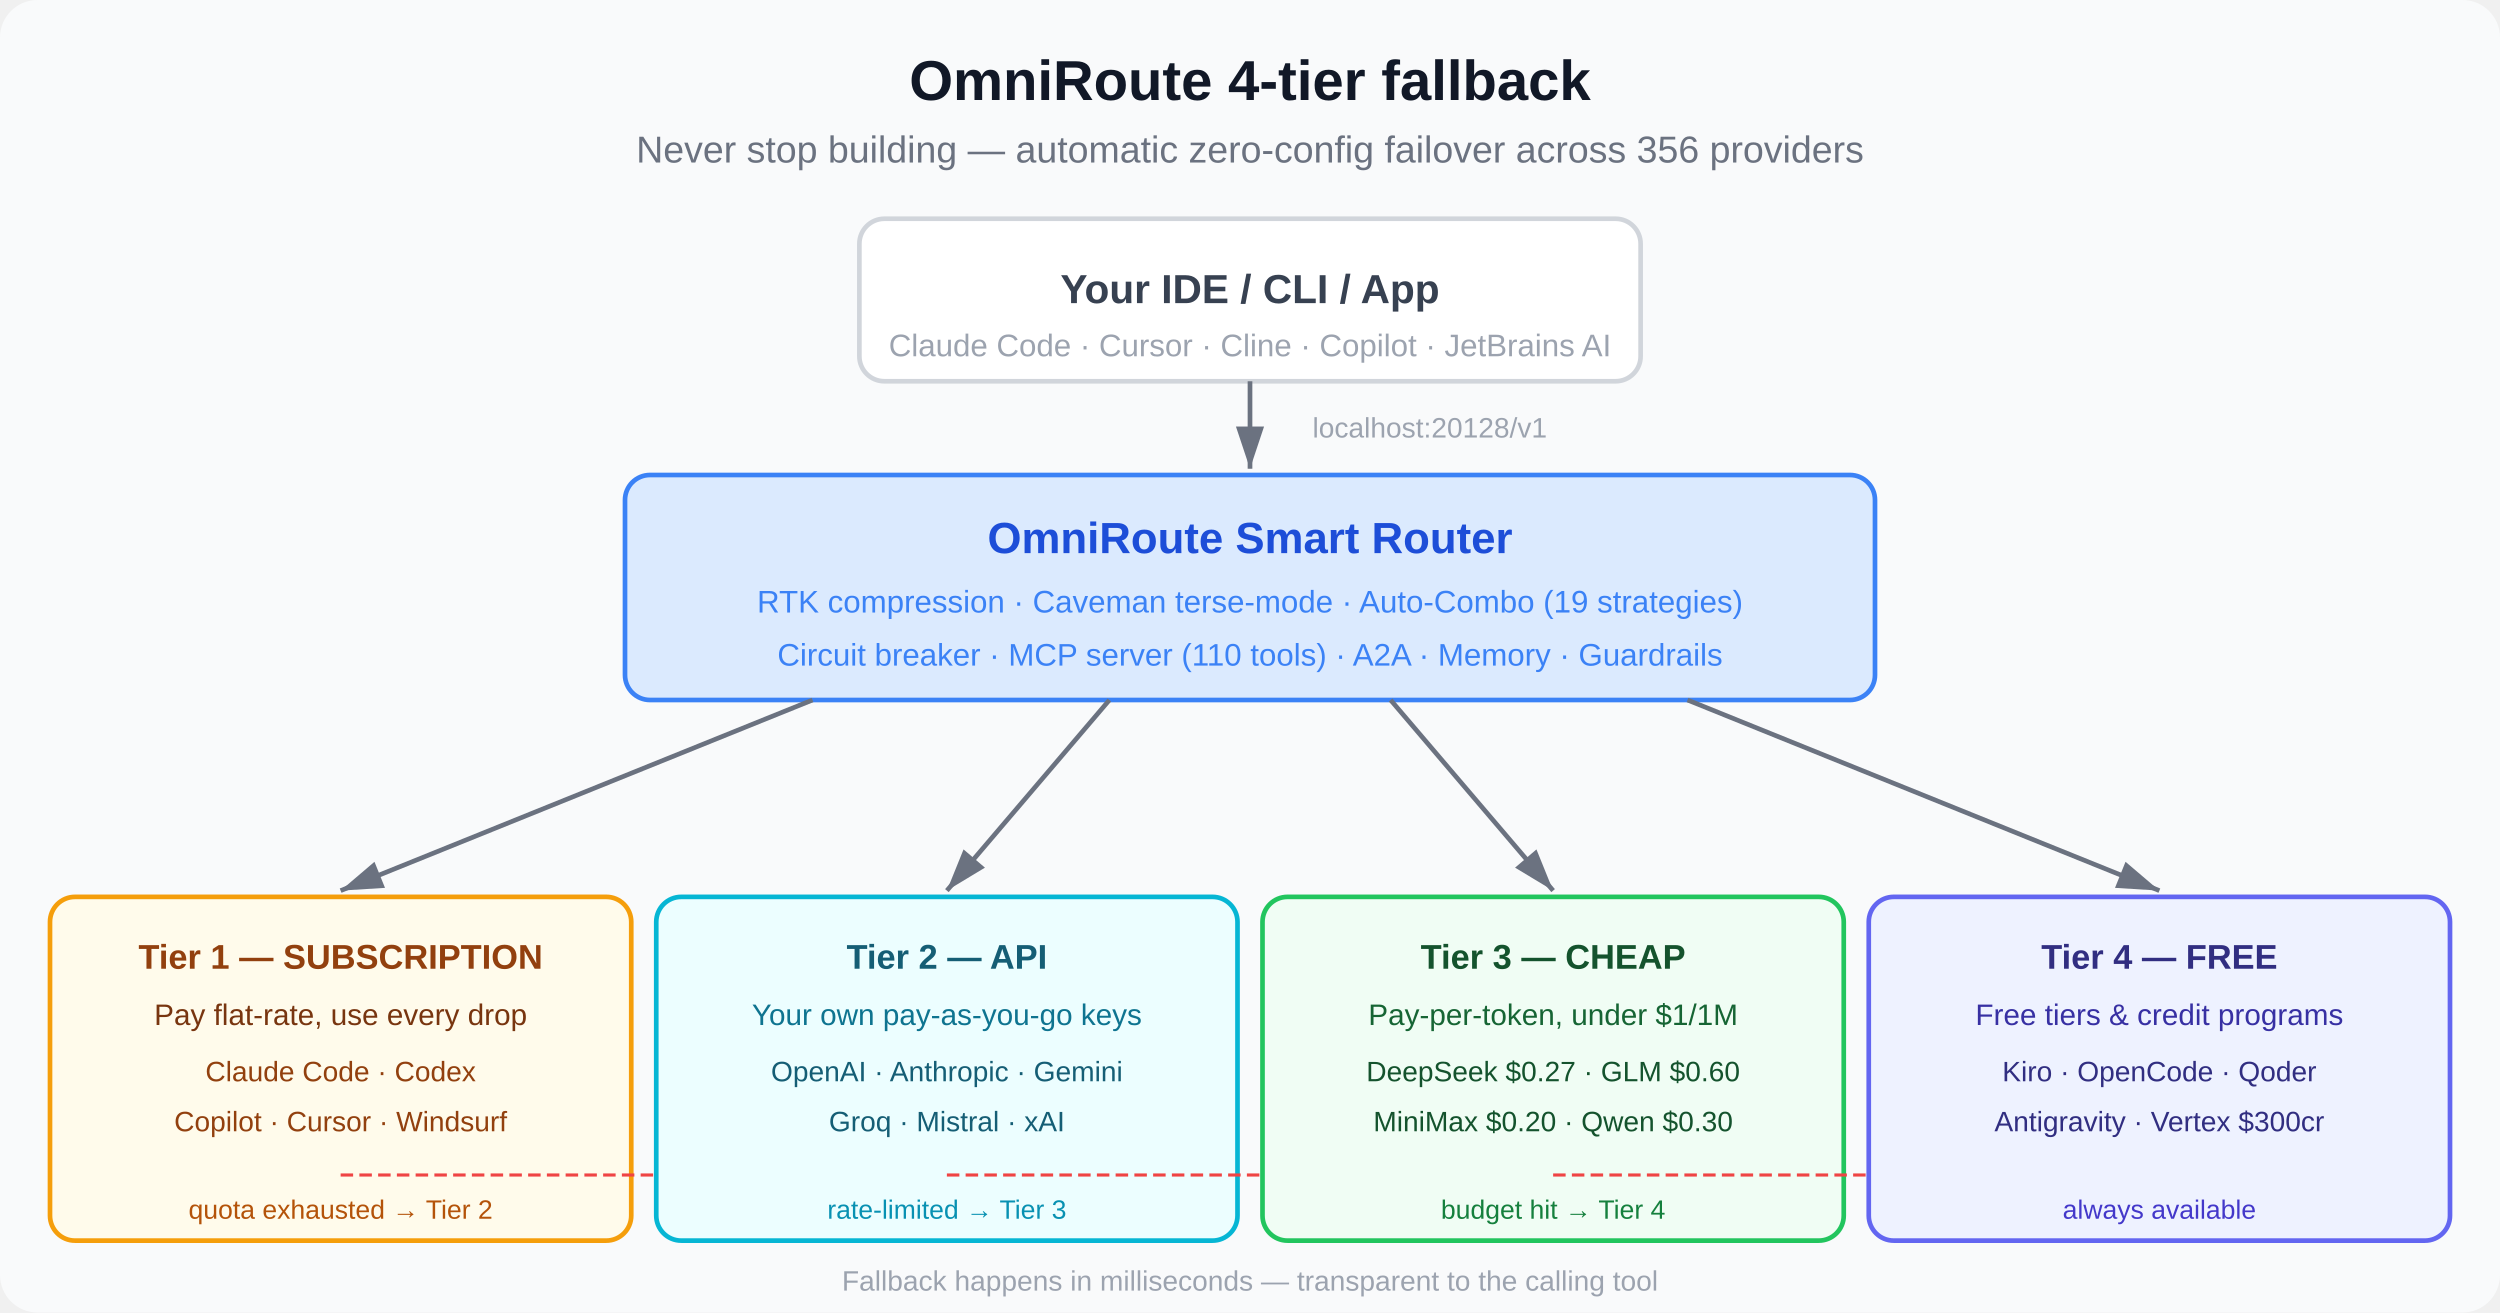
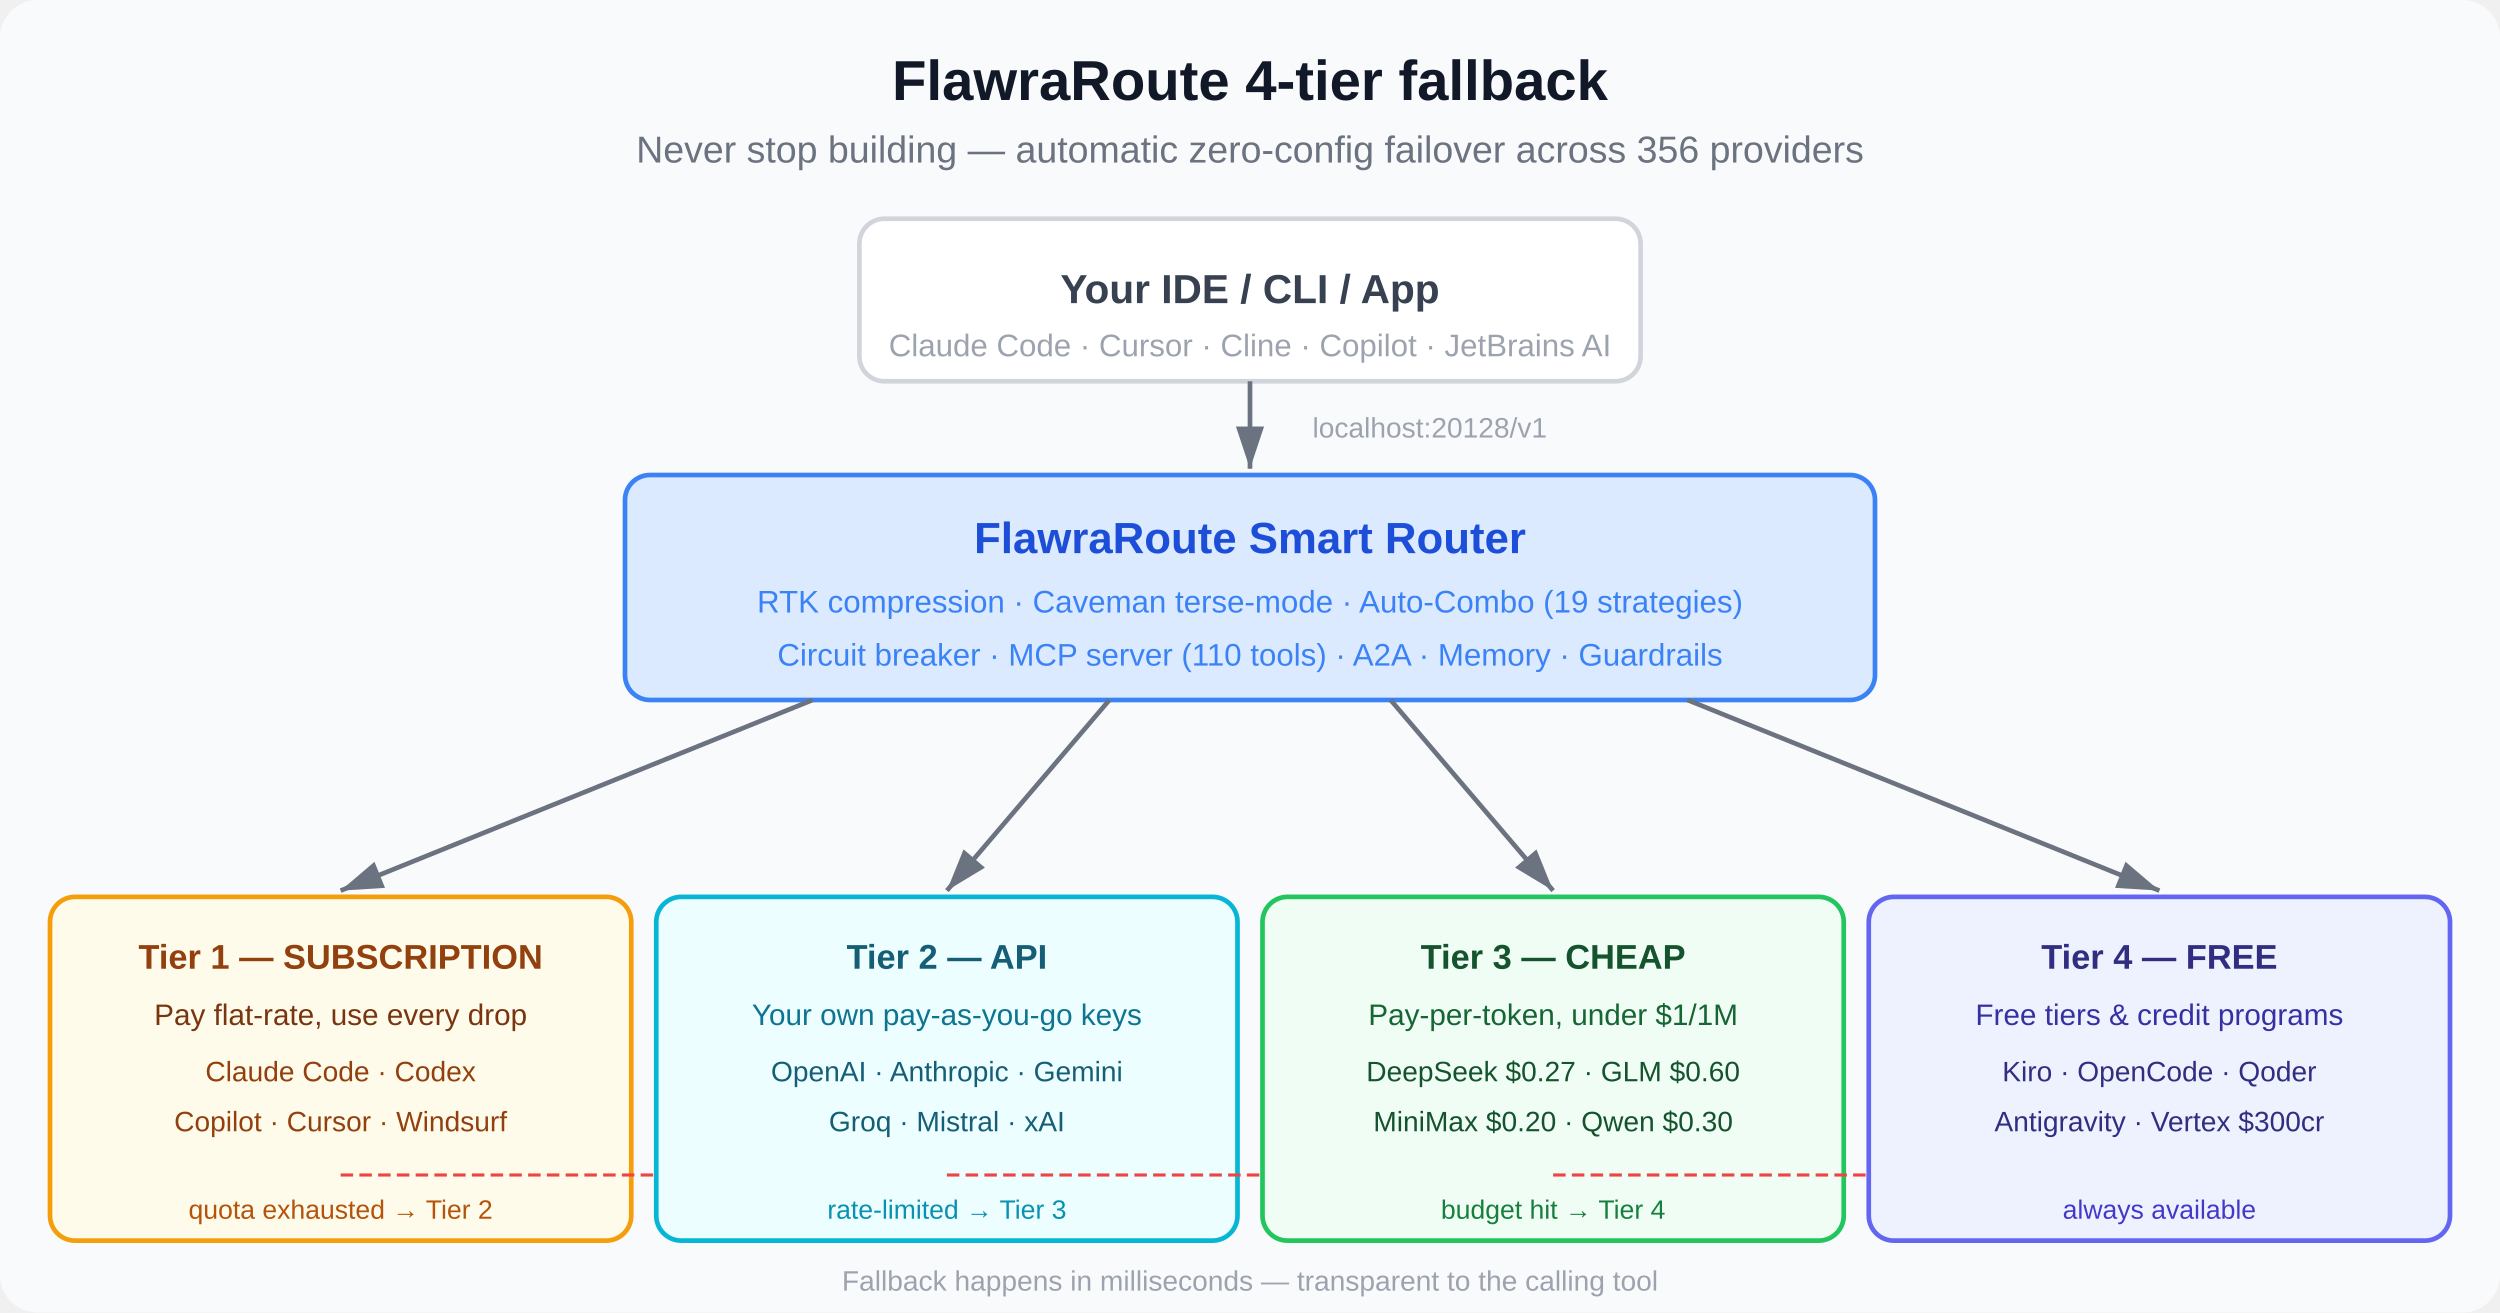
- <svg xmlns="http://www.w3.org/2000/svg" viewBox="0 0 800 420" font-family="system-ui, -apple-system, Segoe UI, Arial, Helvetica, sans-serif" role="img" aria-label="OmniRoute 4-tier fallback: your IDE or CLI calls one local endpoint and the OmniRoute Smart Router fails over across 356 providers in 4 tiers — Tier 1 Subscription, Tier 2 API, Tier 3 Cheap, Tier 4 Free.">
+ <svg xmlns="http://www.w3.org/2000/svg" viewBox="0 0 800 420" font-family="system-ui, -apple-system, Segoe UI, Arial, Helvetica, sans-serif" role="img" aria-label="FlawraRoute 4-tier fallback: your IDE or CLI calls one local endpoint and the FlawraRoute Smart Router fails over across 356 providers in 4 tiers — Tier 1 Subscription, Tier 2 API, Tier 3 Cheap, Tier 4 Free.">
  <defs>
    <marker id="arrow-light" markerWidth="10" markerHeight="10" refX="9" refY="3" orient="auto">
      <path d="M0,0 L0,6 L9,3 z" fill="#6b7280" />
    </marker>
    <marker id="arrow-fallback-light" markerWidth="10" markerHeight="10" refX="9" refY="3" orient="auto">
      <path d="M0,0 L0,6 L9,3 z" fill="#ef4444" />
    </marker>
  </defs>
  <rect width="800" height="420" fill="#f9fafb" rx="12" />
-   <text x="400" y="32" text-anchor="middle" font-size="18" font-weight="700" fill="#111827">OmniRoute 4-tier fallback</text>
+   <text x="400" y="32" text-anchor="middle" font-size="18" font-weight="700" fill="#111827">FlawraRoute 4-tier fallback</text>
  <text x="400" y="52" text-anchor="middle" font-size="12" fill="#6b7280">Never stop building — automatic zero-config failover across 356 providers</text>
  <rect x="275" y="70" width="250" height="52" rx="8" fill="#ffffff" stroke="#d1d5db" stroke-width="1.5" />
  <text x="400" y="97" text-anchor="middle" font-size="13" font-weight="600" fill="#374151">Your IDE / CLI / App</text>
  <text x="400" y="114" text-anchor="middle" font-size="10" fill="#9ca3af">Claude Code · Cursor · Cline · Copilot · JetBrains AI</text>
  <line x1="400" y1="122" x2="400" y2="150" stroke="#6b7280" stroke-width="1.5" marker-end="url(#arrow-light)" />
  <text x="420" y="140" font-size="9" fill="#9ca3af">localhost:20128/v1</text>
  <rect x="200" y="152" width="400" height="72" rx="8" fill="#dbeafe" stroke="#3b82f6" stroke-width="1.5" />
-   <text x="400" y="177" text-anchor="middle" font-size="14" font-weight="700" fill="#1d4ed8">OmniRoute Smart Router</text>
+   <text x="400" y="177" text-anchor="middle" font-size="14" font-weight="700" fill="#1d4ed8">FlawraRoute Smart Router</text>
  <text x="400" y="196" text-anchor="middle" font-size="10" fill="#3b82f6">RTK compression · Caveman terse-mode · Auto-Combo (19 strategies)</text>
  <text x="400" y="213" text-anchor="middle" font-size="10" fill="#3b82f6">Circuit breaker · MCP server (110 tools) · A2A · Memory · Guardrails</text>
  <line x1="260" y1="224" x2="109" y2="285" stroke="#6b7280" stroke-width="1.5" marker-end="url(#arrow-light)" />
  <line x1="355" y1="224" x2="303" y2="285" stroke="#6b7280" stroke-width="1.5" marker-end="url(#arrow-light)" />
  <line x1="445" y1="224" x2="497" y2="285" stroke="#6b7280" stroke-width="1.5" marker-end="url(#arrow-light)" />
  <line x1="540" y1="224" x2="691" y2="285" stroke="#6b7280" stroke-width="1.5" marker-end="url(#arrow-light)" />
  <rect x="16" y="287" width="186" height="110" rx="8" fill="#fffbeb" stroke="#f59e0b" stroke-width="1.5" />
  <text x="109" y="310" text-anchor="middle" font-size="11" font-weight="700" fill="#92400e">Tier 1 — SUBSCRIPTION</text>
  <text x="109" y="328" text-anchor="middle" font-size="9.5" fill="#78350f">Pay flat-rate, use every drop</text>
  <text x="109" y="346" text-anchor="middle" font-size="9" fill="#92400e">Claude Code · Codex</text>
  <text x="109" y="362" text-anchor="middle" font-size="9" fill="#92400e">Copilot · Cursor · Windsurf</text>
  <text x="109" y="390" text-anchor="middle" font-size="8.5" fill="#b45309">quota exhausted → Tier 2</text>
  <line x1="109" y1="376" x2="240" y2="376" stroke="#ef4444" stroke-width="1" stroke-dasharray="4,2" marker-end="url(#arrow-fallback-light)" />
  <rect x="210" y="287" width="186" height="110" rx="8" fill="#ecfeff" stroke="#06b6d4" stroke-width="1.5" />
  <text x="303" y="310" text-anchor="middle" font-size="11" font-weight="700" fill="#155e75">Tier 2 — API</text>
  <text x="303" y="328" text-anchor="middle" font-size="9.5" fill="#0e7490">Your own pay-as-you-go keys</text>
  <text x="303" y="346" text-anchor="middle" font-size="9" fill="#155e75">OpenAI · Anthropic · Gemini</text>
  <text x="303" y="362" text-anchor="middle" font-size="9" fill="#155e75">Groq · Mistral · xAI</text>
  <text x="303" y="390" text-anchor="middle" font-size="8.5" fill="#0891b2">rate-limited → Tier 3</text>
  <line x1="303" y1="376" x2="434" y2="376" stroke="#ef4444" stroke-width="1" stroke-dasharray="4,2" marker-end="url(#arrow-fallback-light)" />
  <rect x="404" y="287" width="186" height="110" rx="8" fill="#f0fdf4" stroke="#22c55e" stroke-width="1.5" />
  <text x="497" y="310" text-anchor="middle" font-size="11" font-weight="700" fill="#14532d">Tier 3 — CHEAP</text>
  <text x="497" y="328" text-anchor="middle" font-size="9.5" fill="#166534">Pay-per-token, under $1/1M</text>
  <text x="497" y="346" text-anchor="middle" font-size="9" fill="#14532d">DeepSeek $0.27 · GLM $0.60</text>
  <text x="497" y="362" text-anchor="middle" font-size="9" fill="#14532d">MiniMax $0.20 · Qwen $0.30</text>
  <text x="497" y="390" text-anchor="middle" font-size="8.5" fill="#15803d">budget hit → Tier 4</text>
  <line x1="497" y1="376" x2="628" y2="376" stroke="#ef4444" stroke-width="1" stroke-dasharray="4,2" marker-end="url(#arrow-fallback-light)" />
  <rect x="598" y="287" width="186" height="110" rx="8" fill="#eef2ff" stroke="#6366f1" stroke-width="1.5" />
  <text x="691" y="310" text-anchor="middle" font-size="11" font-weight="700" fill="#312e81">Tier 4 — FREE</text>
  <text x="691" y="328" text-anchor="middle" font-size="9.5" fill="#3730a3">Free tiers &amp; credit programs</text>
  <text x="691" y="346" text-anchor="middle" font-size="9" fill="#312e81">Kiro · OpenCode · Qoder</text>
  <text x="691" y="362" text-anchor="middle" font-size="9" fill="#312e81">Antigravity · Vertex $300cr</text>
  <text x="691" y="390" text-anchor="middle" font-size="8.5" fill="#4338ca">always available</text>
  <text x="400" y="413" text-anchor="middle" font-size="9" fill="#9ca3af">Fallback happens in milliseconds — transparent to the calling tool</text>
</svg>
